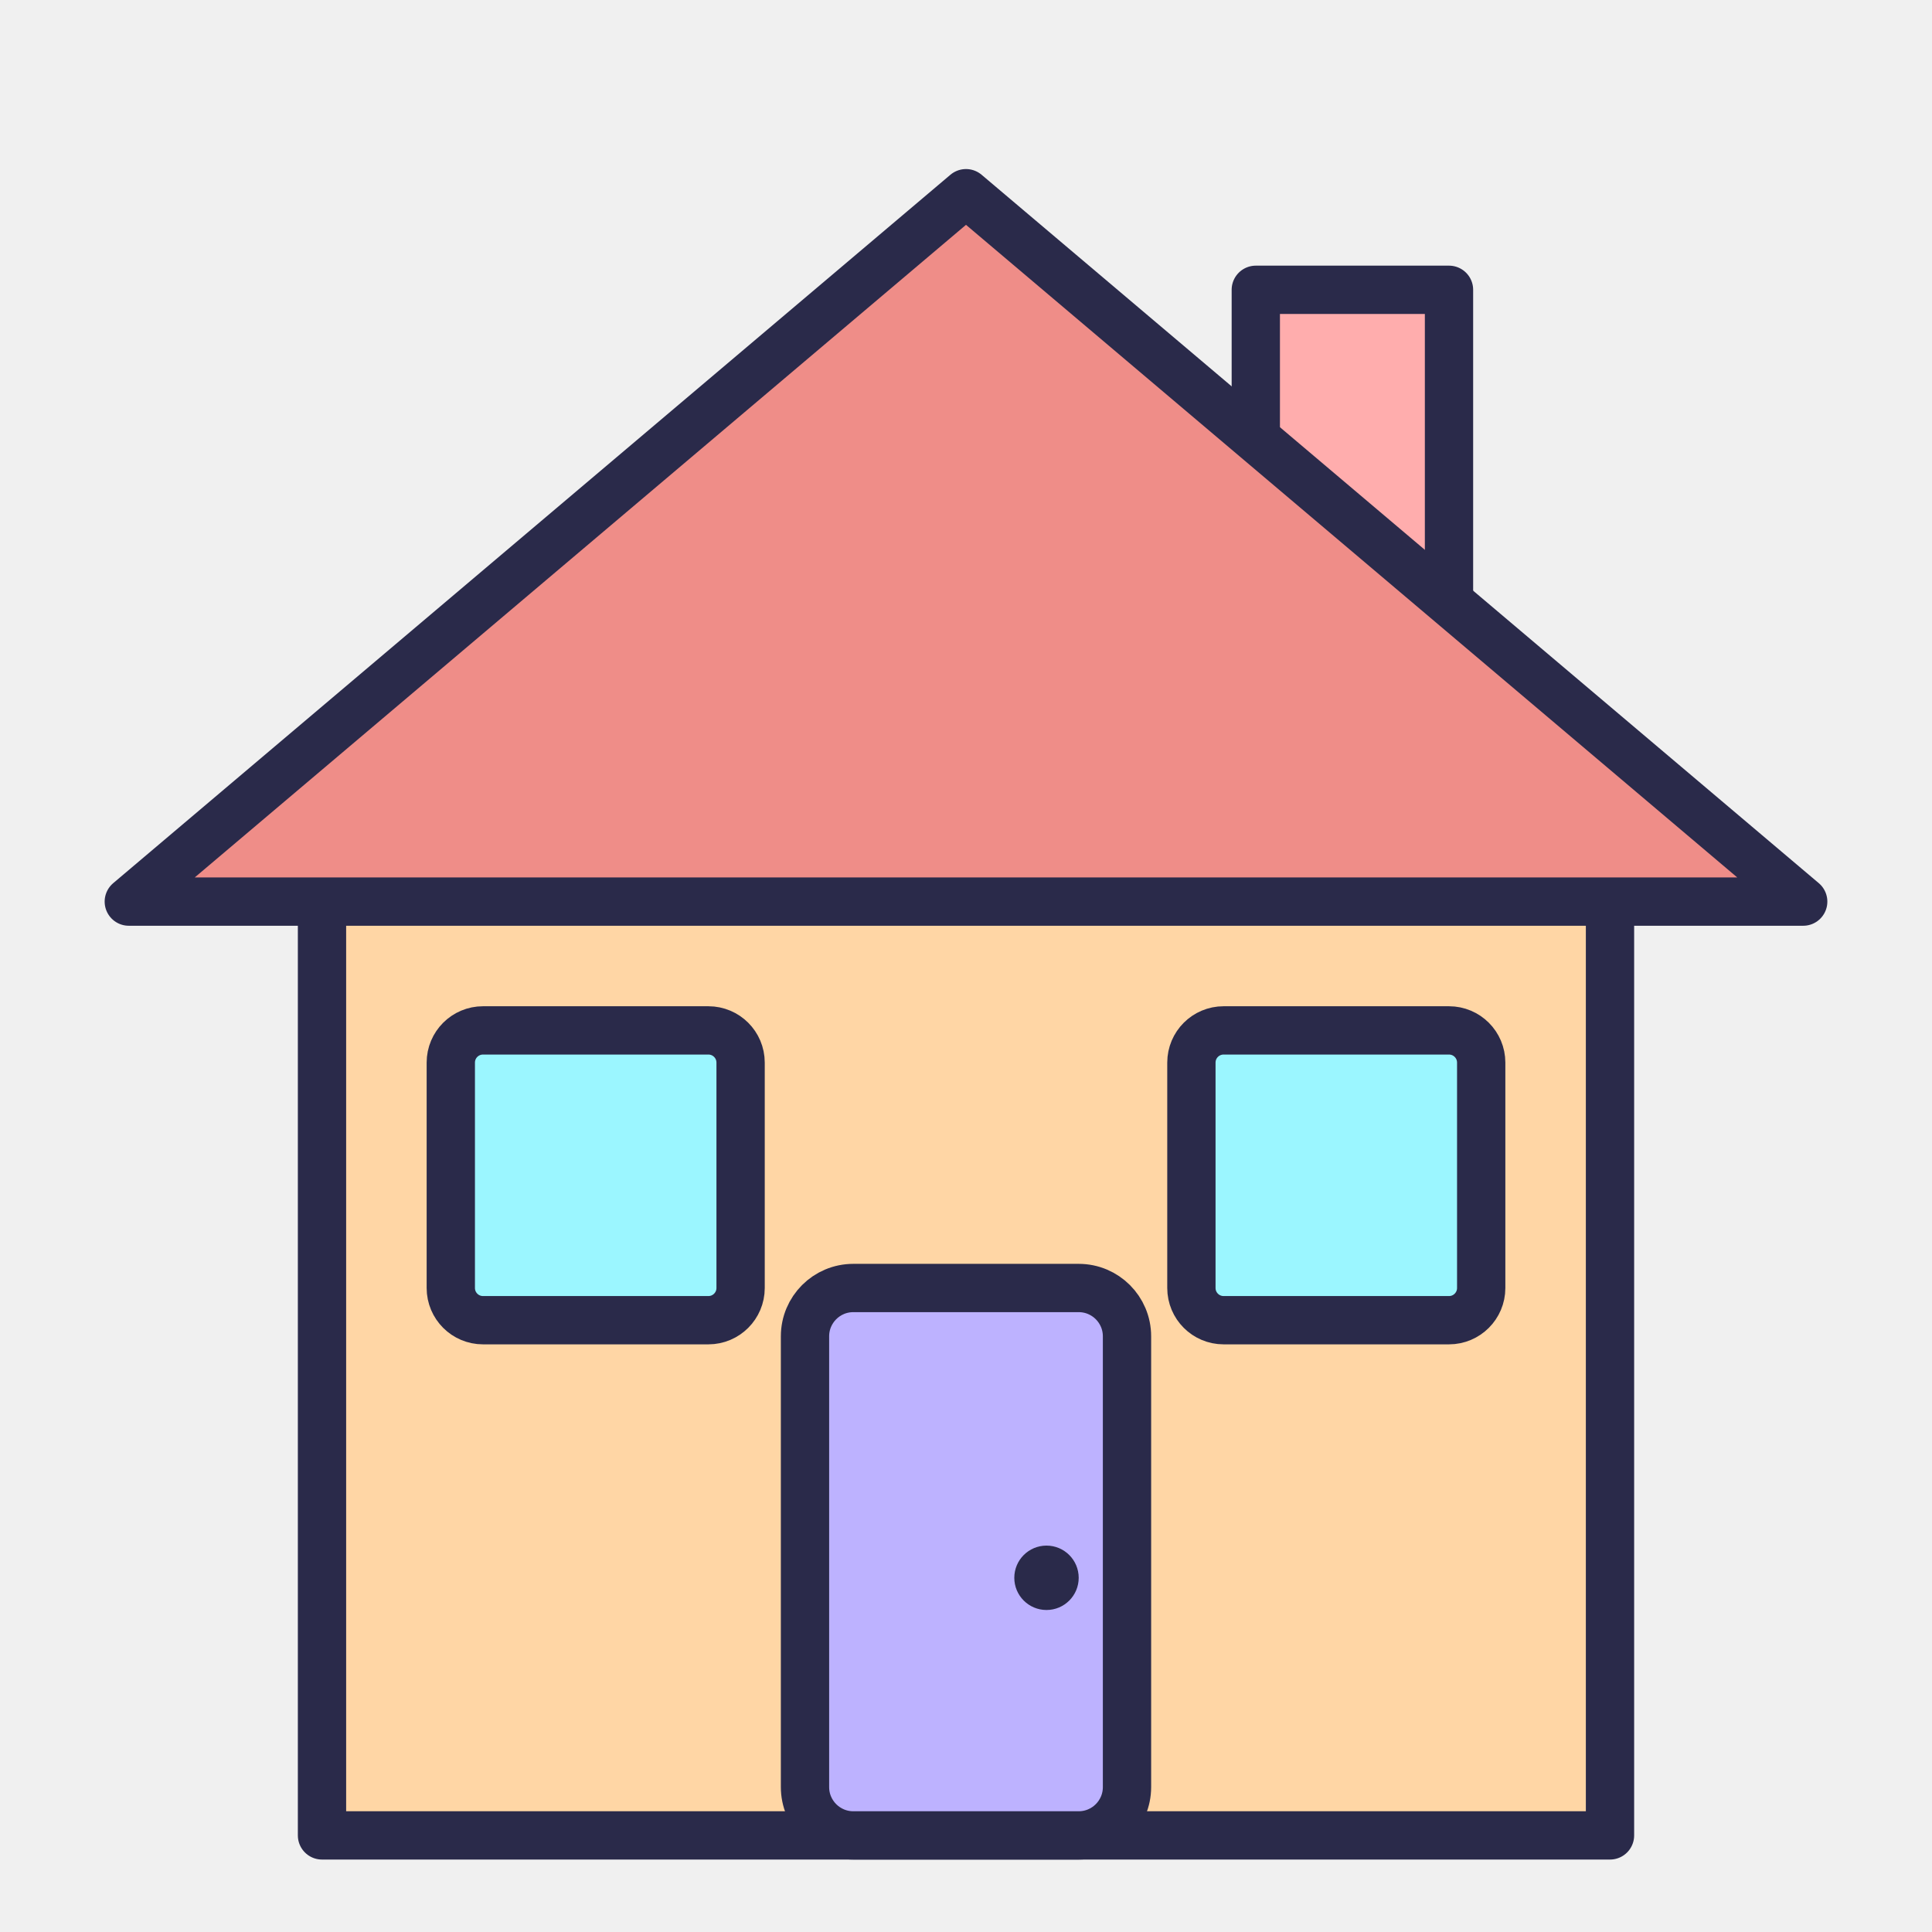
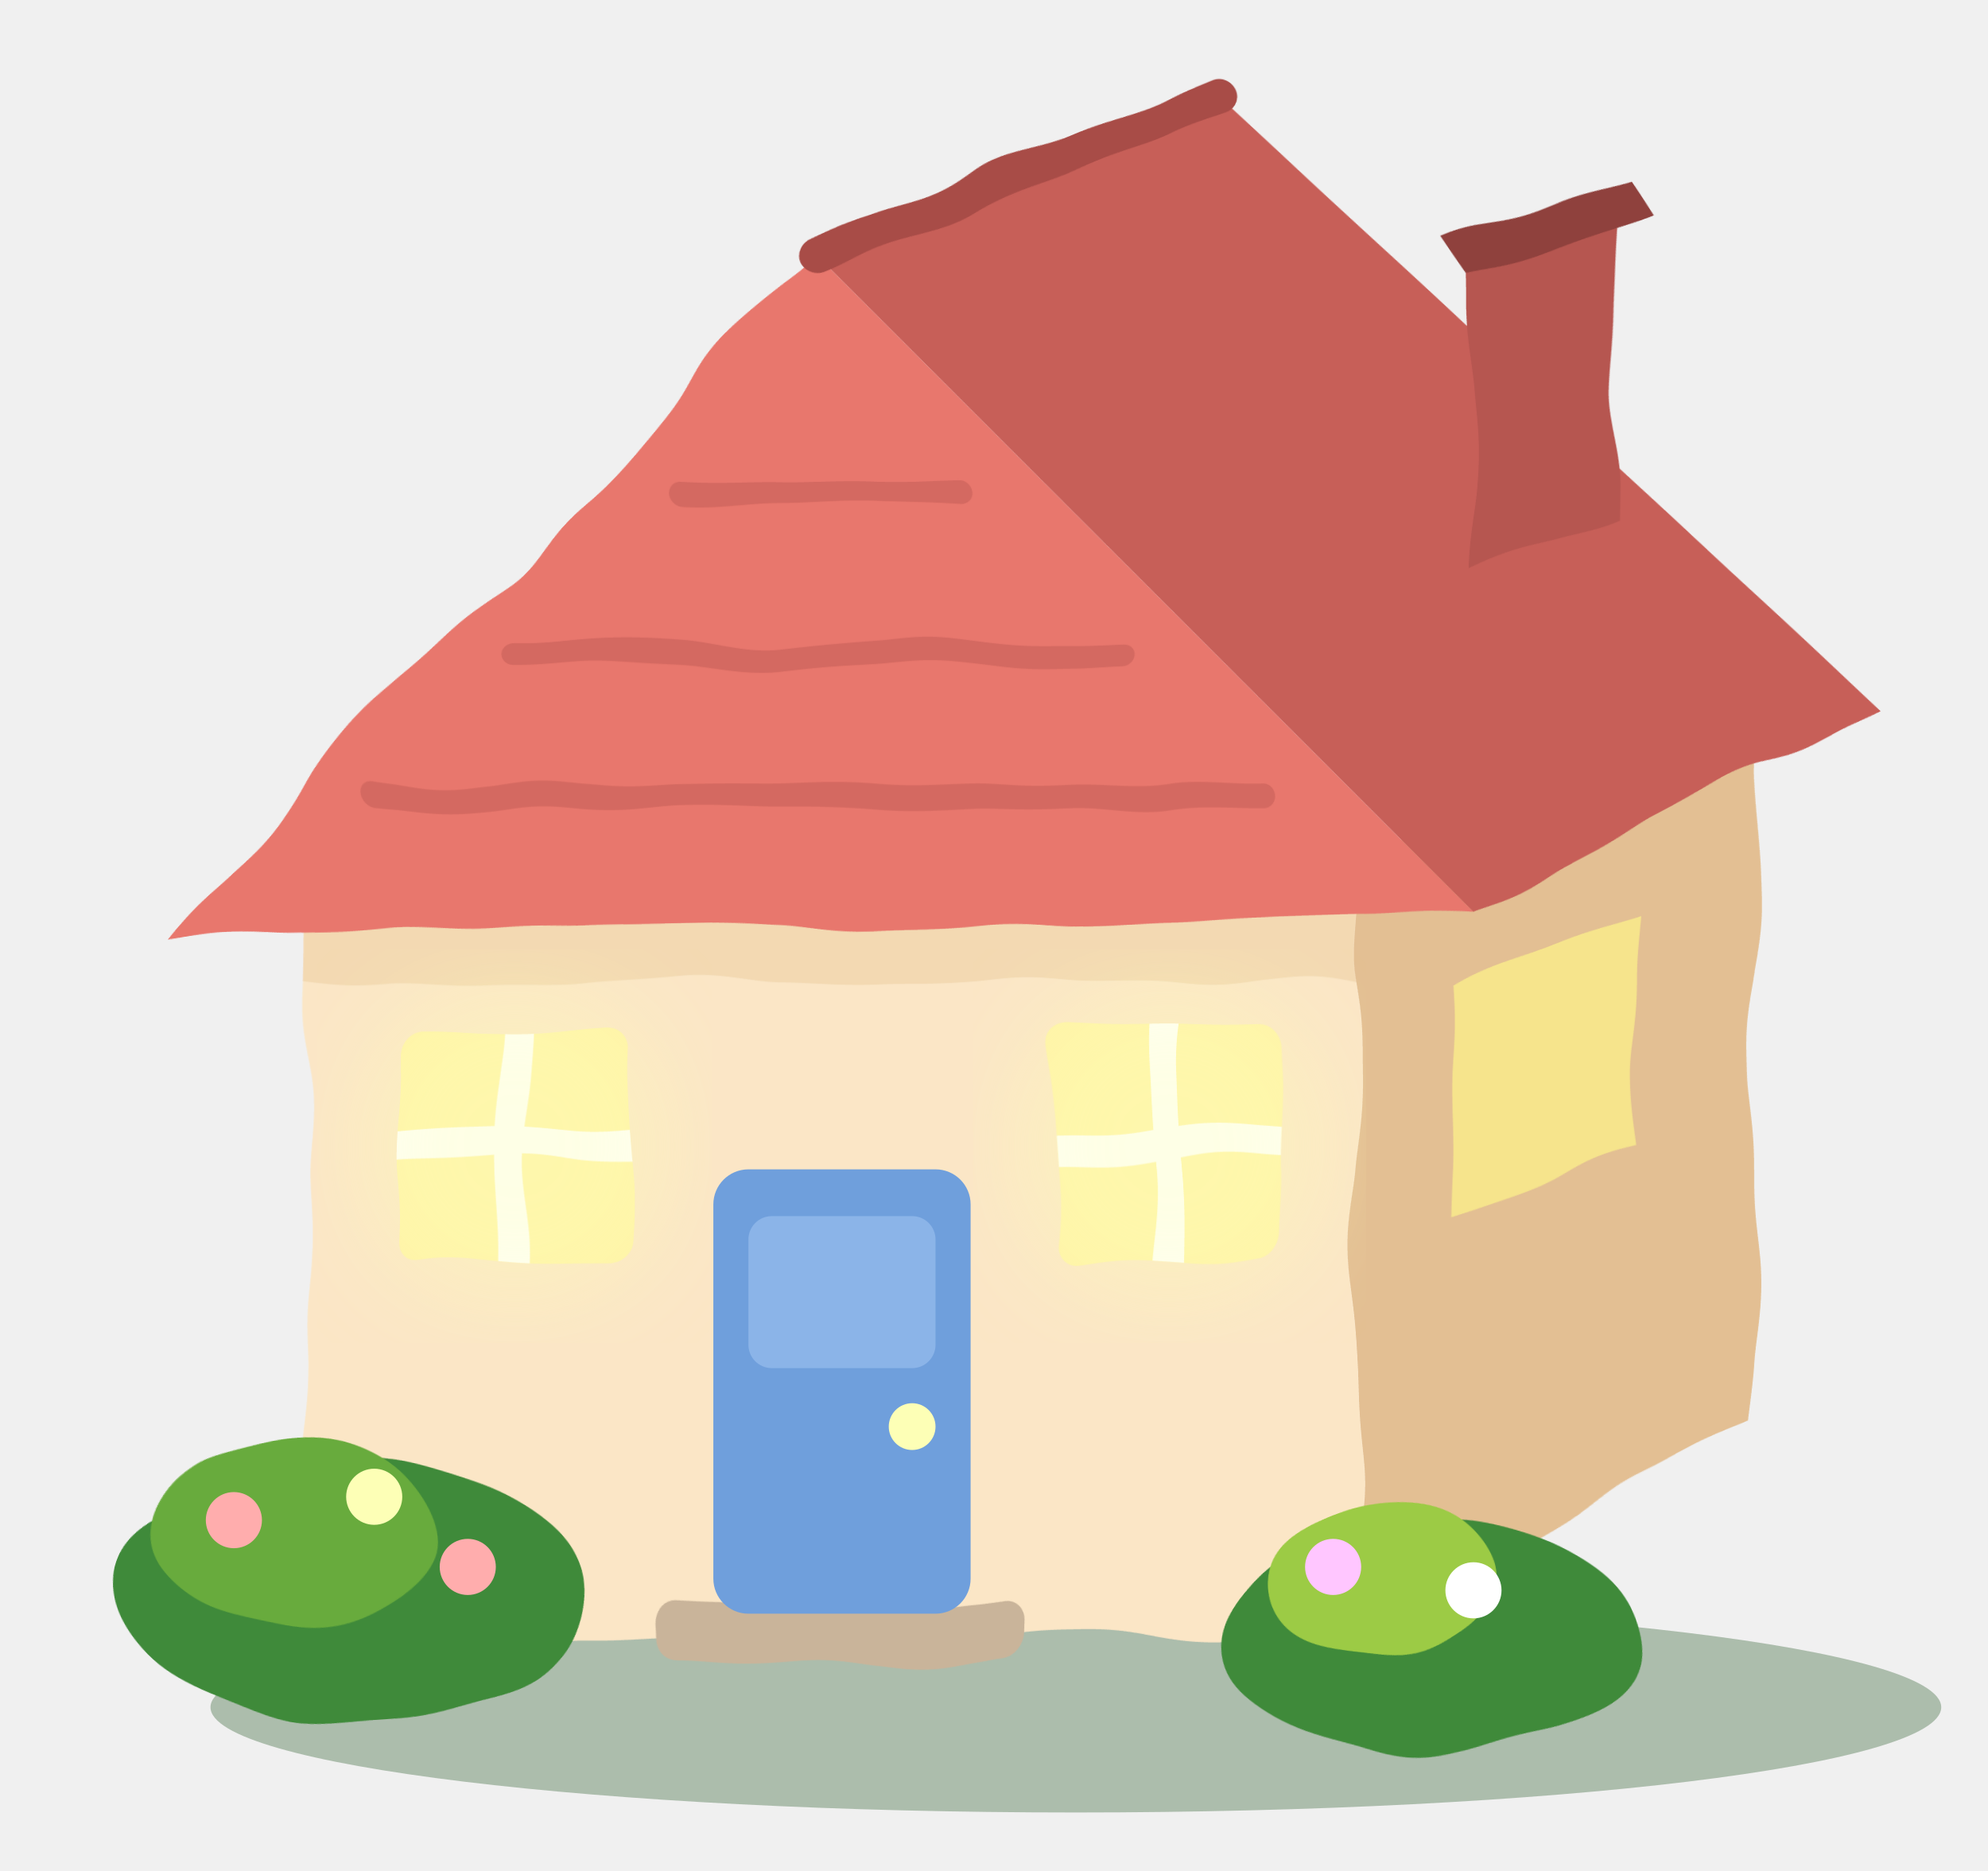
- <svg xmlns="http://www.w3.org/2000/svg" viewBox="0 0 120 120">
-   <g stroke="#2a2a4a" stroke-width="3" stroke-linejoin="round">
-     <rect x="78" y="18" width="12" height="24" fill="#ffadad" />
-     <rect x="20" y="52" width="80" height="62" fill="#ffd6a5" />
-     <path d="M8 56 L60 12 L112 56 Z" fill="#ef8d88" />
-     <rect x="28" y="64" width="18" height="18" rx="2" fill="#9bf6ff" />
-     <rect x="74" y="64" width="18" height="18" rx="2" fill="#9bf6ff" />
-     <rect id="door" x="50" y="80" width="20" height="34" rx="3" fill="#bdb2ff" />
+ <svg xmlns="http://www.w3.org/2000/svg" viewBox="0 0 170 160">
+   <defs>
+     <filter id="brush" x="-5%" y="-5%" width="110%" height="110%">
+       <feTurbulence type="fractalNoise" baseFrequency="0.06" numOctaves="2" seed="5" />
+       <feDisplacementMap in="SourceGraphic" scale="3" />
+     </filter>
+     <filter id="glow">
+       <feGaussianBlur stdDeviation="4" />
+     </filter>
+   </defs>
+   <ellipse cx="92" cy="146" rx="74" ry="9" fill="#2f5e2f" opacity="0.35" />
+   <g filter="url(#brush)">
+     <path d="M116 74 L150 60 L150 122 L116 140 Z" fill="#e3bf93" />
+     <path d="M124 84 L140 78 L140 98 L124 104 Z" fill="#f6e48c" />
+     <rect x="26" y="74" width="90" height="66" fill="#fbe6c6" />
+     <rect x="26" y="74" width="90" height="10" fill="#efd3aa" opacity="0.7" />
+     <path d="M70 22 L104 8 L160 60 L126 78 Z" fill="#c75f58" />
+     <path d="M14 80 L70 22 L126 78 Z" fill="#e8776d" />
+     <path d="M70 22 L104 8" stroke="#a84c47" stroke-width="3" stroke-linecap="round" />
+     <g stroke="#c75f58" stroke-width="2" opacity="0.6" stroke-linecap="round">
+       <path d="M44 56 L96 56" />
+       <path d="M32 68 L108 68" />
+       <path d="M58 42 L82 42" />
+     </g>
+     <path d="M126 22 L138 17 L138 44 L126 49 Z" fill="#b65650" />
+     <path d="M124 21 L139 15 L141 18 L126 24 Z" fill="#8f413d" />
+     <rect x="34" y="88" width="20" height="20" rx="2" fill="#fff3a6" />
+     <rect x="90" y="88" width="20" height="20" rx="2" fill="#fff3a6" />
+     <g stroke="#ffffff" stroke-width="2.5">
+       <path d="M44 88 V108 M34 98 H54" />
+       <path d="M100 88 V108 M90 98 H110" />
+     </g>
+     <rect x="56" y="137" width="32" height="5" rx="2" fill="#c9b49a" />
  </g>
-   <circle cx="65" cy="98" r="2" fill="#2a2a4a" />
+   <g id="door">
+     <rect x="61" y="100" width="22" height="38" rx="3" fill="#6f9fdc" />
+     <rect x="64" y="104" width="16" height="13" rx="2" fill="#8bb4e8" />
+     <circle cx="78" cy="122" r="2" fill="#fdffb6" />
+   </g>
+   <circle cx="44" cy="98" r="14" fill="#fdffb6" opacity="0.35" filter="url(#glow)" />
+   <circle cx="100" cy="98" r="14" fill="#fdffb6" opacity="0.35" filter="url(#glow)" />
+   <g filter="url(#brush)">
+     <ellipse cx="30" cy="136" rx="20" ry="11" fill="#3f8a3a" />
+     <ellipse cx="25" cy="131" rx="12" ry="8" fill="#68ab3d" />
+     <ellipse cx="122" cy="140" rx="18" ry="10" fill="#3f8a3a" />
+     <ellipse cx="118" cy="135" rx="10" ry="7" fill="#9ccb45" />
+   </g>
+   <g>
+     <circle cx="20" cy="130" r="2.4" fill="#ffadad" />
+     <circle cx="32" cy="128" r="2.4" fill="#fdffb6" />
+     <circle cx="40" cy="134" r="2.4" fill="#ffadad" />
+     <circle cx="114" cy="134" r="2.4" fill="#ffc6ff" />
+     <circle cx="126" cy="136" r="2.4" fill="#ffffff" />
+   </g>
</svg>
